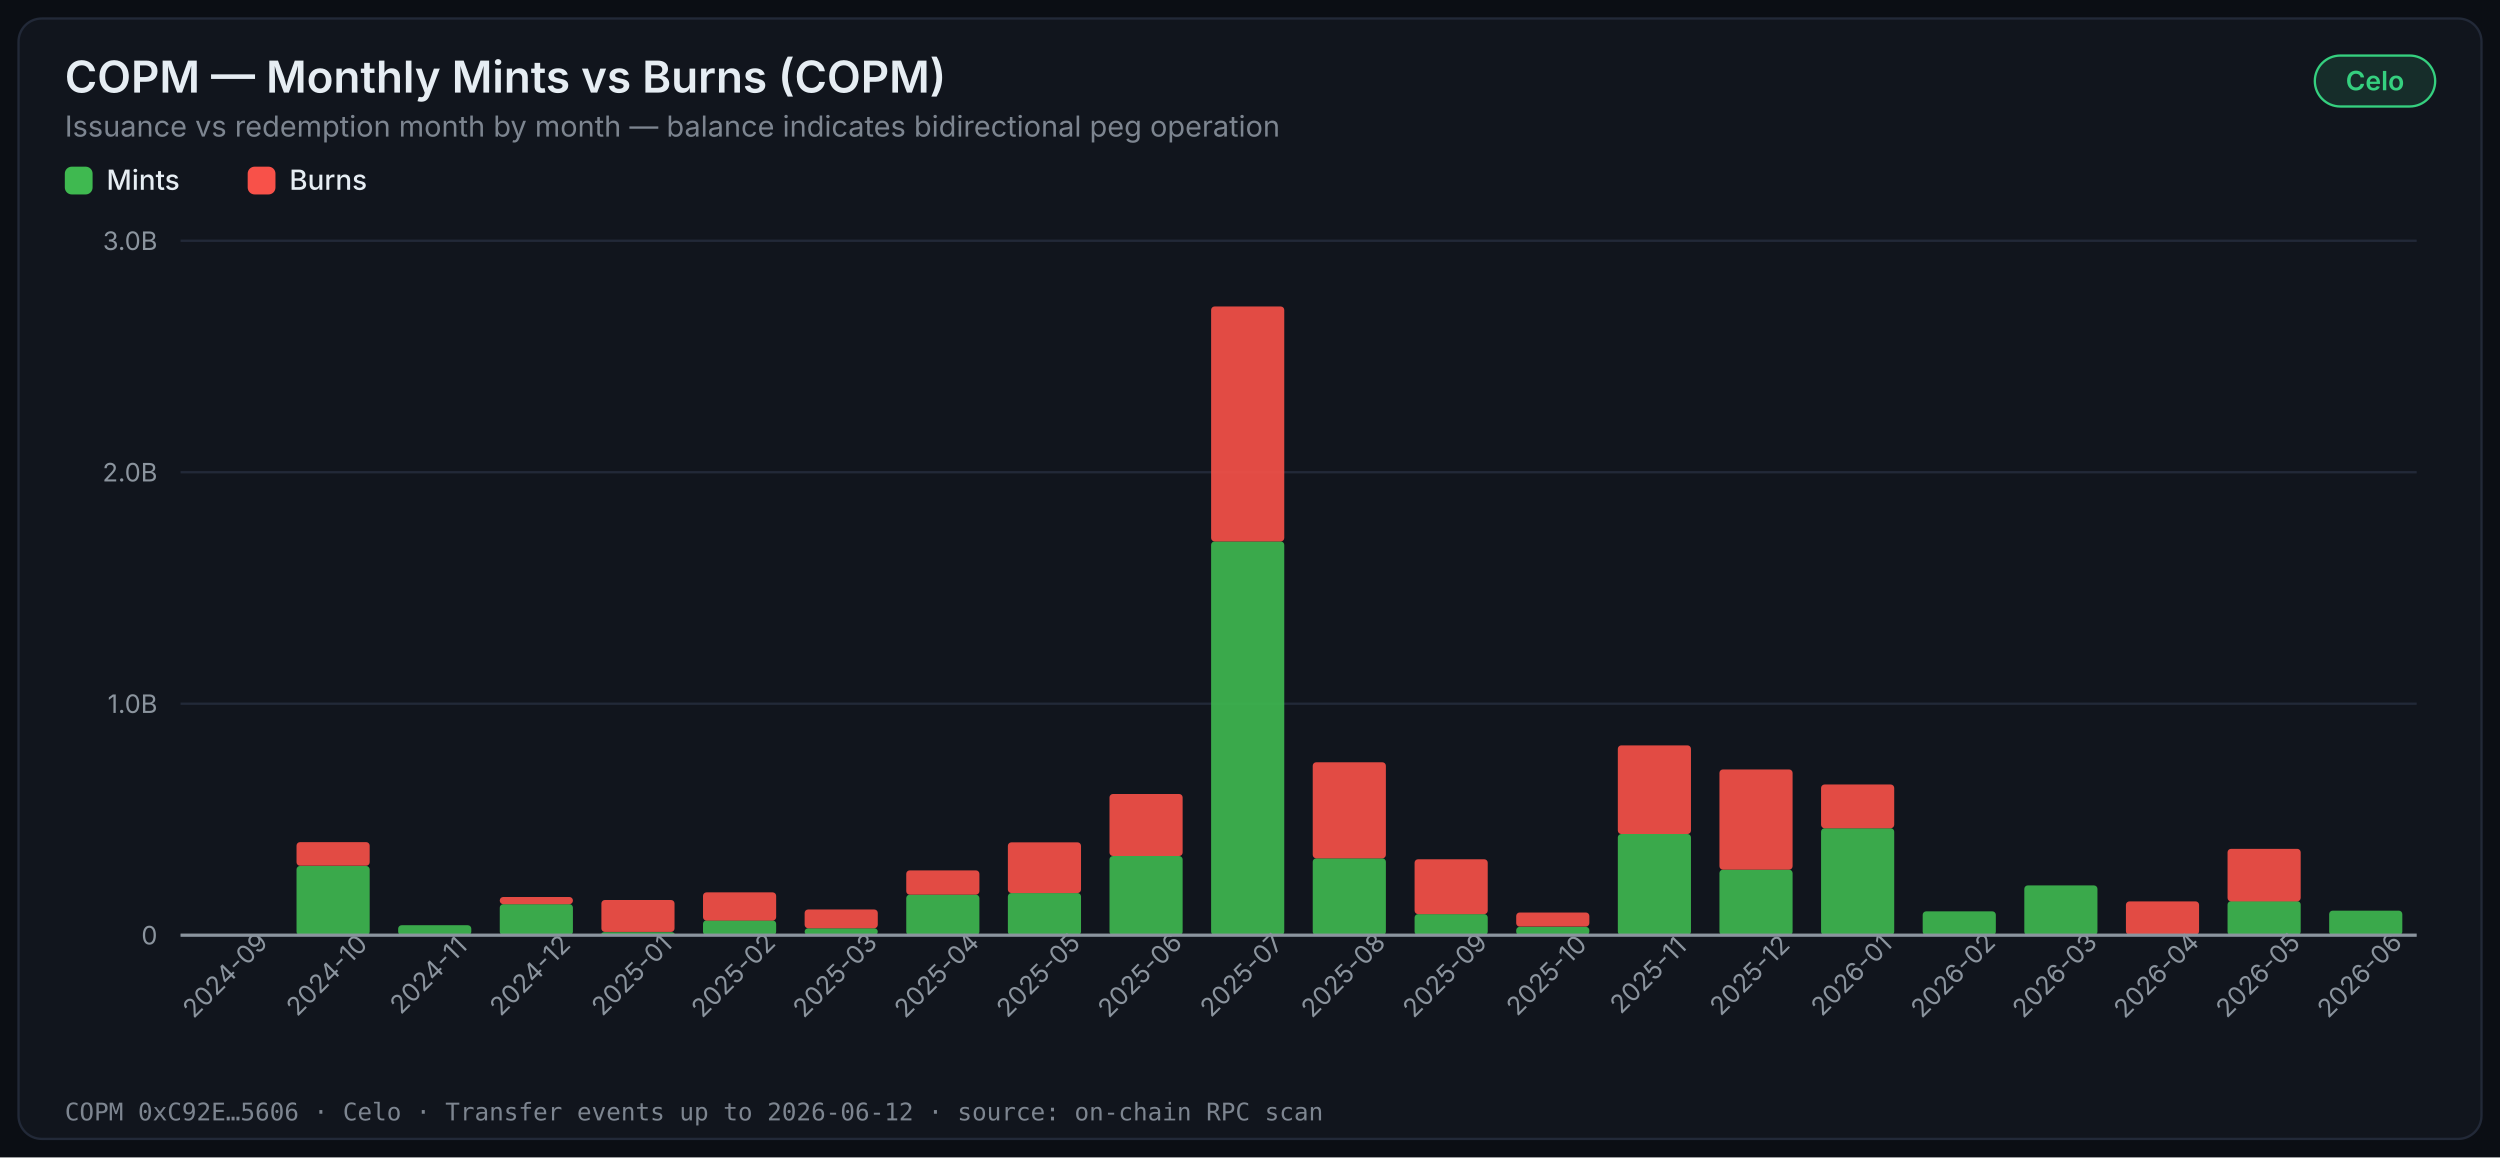
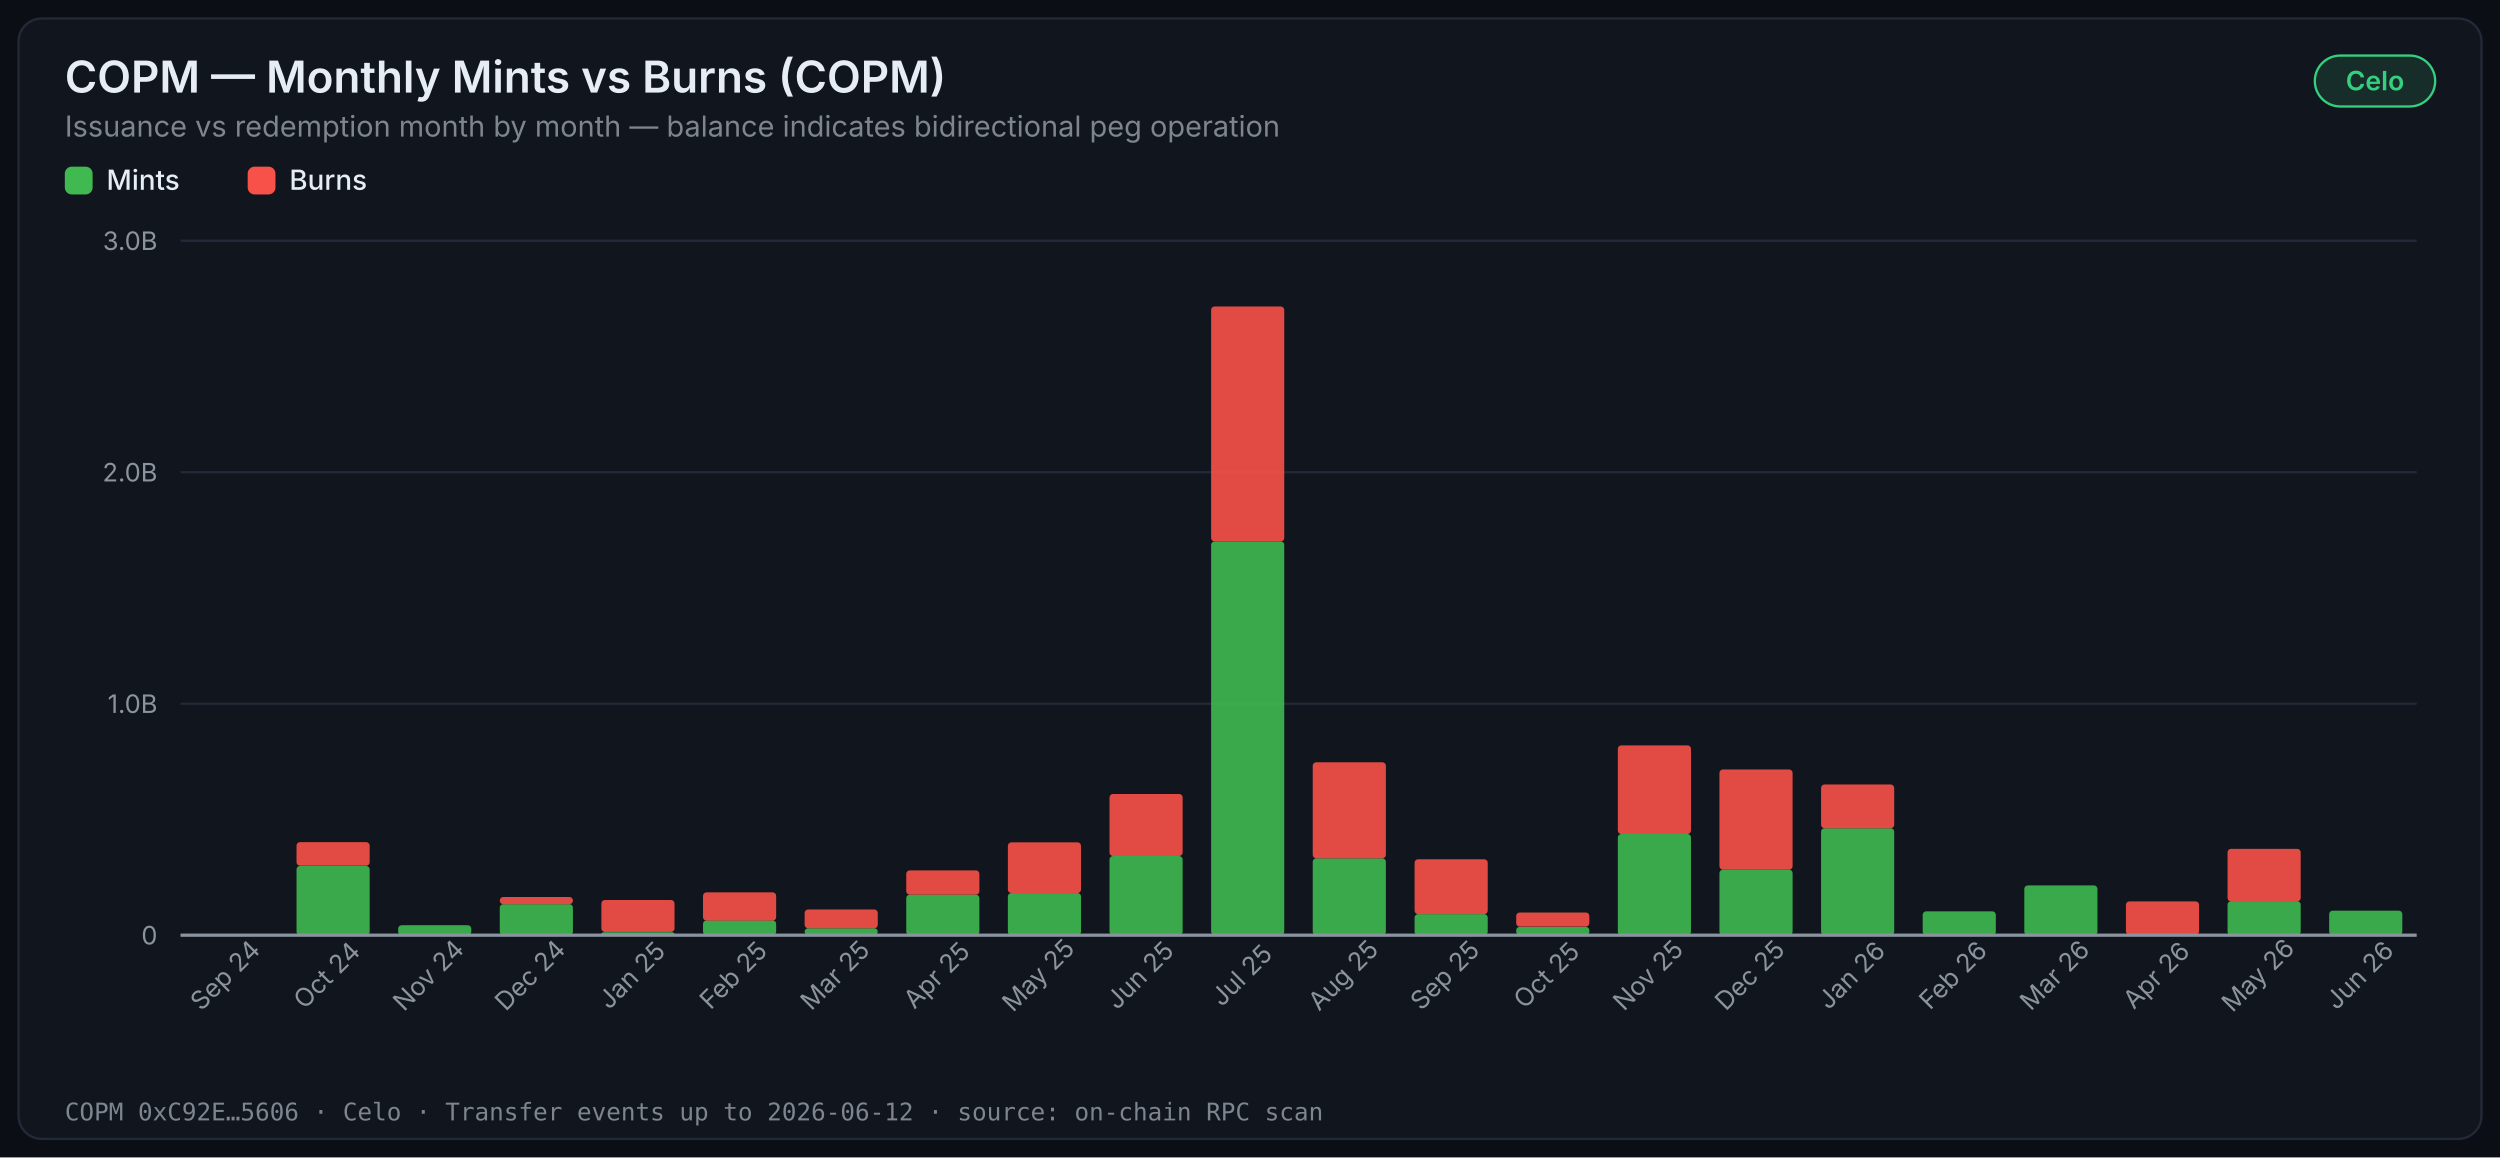
<svg xmlns="http://www.w3.org/2000/svg" width="1080" height="500" viewBox="0 0 1080 500" role="img" aria-label="COPM — Monthly Mints vs Burns (COPM)">
  <style>
    .title { font: 600 19px -apple-system, 'Segoe UI', system-ui, sans-serif; fill: #e6edf3; }
    .subtitle { font: 400 12.5px -apple-system, 'Segoe UI', system-ui, sans-serif; fill: #7d8590; }
    .axis { font: 400 11px -apple-system, 'Segoe UI', system-ui, sans-serif; fill: #8b949e; }
    .label { font: 500 12px -apple-system, 'Segoe UI', system-ui, sans-serif; fill: #e6edf3; }
    .annot { font: 600 11.5px -apple-system, 'Segoe UI', system-ui, sans-serif; }
    .badge { font: 600 11.5px -apple-system, 'Segoe UI', system-ui, sans-serif; }
    .footer { font: 400 10.5px ui-monospace, 'SF Mono', Menlo, monospace; fill: #7d8590; }
  </style>
  <defs />
  <rect width="1080" height="500" fill="#0b0e14" />
  <rect x="8" y="8" width="1064" height="484" rx="10" fill="#11151d" stroke="#222938" stroke-width="1" />
  <text x="28" y="40" class="title">COPM — Monthly Mints vs Burns (COPM)</text>
  <rect x="1000" y="24" width="52" height="22" rx="11" fill="#35d07f22" stroke="#35d07f" stroke-width="1" />
  <text x="1026" y="39" class="badge" fill="#35d07f" text-anchor="middle">Celo</text>
  <text x="28" y="59" class="subtitle">Issuance vs redemption month by month — balance indicates bidirectional peg operation</text>
  <line x1="78" y1="404" x2="1044" y2="404" stroke="#222938" stroke-width="1" />
  <text x="68" y="408" class="axis" text-anchor="end">0</text>
  <line x1="78" y1="304" x2="1044" y2="304" stroke="#222938" stroke-width="1" />
  <text x="68" y="308" class="axis" text-anchor="end">1.0B</text>
  <line x1="78" y1="204" x2="1044" y2="204" stroke="#222938" stroke-width="1" />
  <text x="68" y="208" class="axis" text-anchor="end">2.0B</text>
  <line x1="78" y1="104" x2="1044" y2="104" stroke="#222938" stroke-width="1" />
  <text x="68" y="108" class="axis" text-anchor="end">3.0B</text>
  <rect x="28" y="72" width="12" height="12" rx="3" fill="#3fb950" />
  <text x="46" y="82" class="label">Mints</text>
  <rect x="107" y="72" width="12" height="12" rx="3" fill="#f85149" />
  <text x="125" y="82" class="label">Burns</text>
  <rect x="84.1" y="403.9" width="31.6" height="0.1" fill="#3fb950" fill-opacity="0.9" rx="1.5" />
  <rect x="84.1" y="403.9" width="31.6" height="0.0" fill="#f85149" fill-opacity="0.9" rx="1.5" />
-   <text x="99.955" y="424" class="axis" text-anchor="middle" transform="rotate(-45 99.95455 424)">2024-09</text>
+   <text x="99.955" y="424" class="axis" text-anchor="middle" transform="rotate(-45 99.95455 424)">Sep 24</text>
  <rect x="128.1" y="374.1" width="31.6" height="29.9" fill="#3fb950" fill-opacity="0.9" rx="1.5" />
  <rect x="128.1" y="363.8" width="31.6" height="10.2" fill="#f85149" fill-opacity="0.9" rx="1.5" />
-   <text x="143.864" y="424" class="axis" text-anchor="middle" transform="rotate(-45 143.8636 424)">2024-10</text>
+   <text x="143.864" y="424" class="axis" text-anchor="middle" transform="rotate(-45 143.8636 424)">Oct 24</text>
  <rect x="172.0" y="399.7" width="31.6" height="4.3" fill="#3fb950" fill-opacity="0.9" rx="1.5" />
  <rect x="172.0" y="399.7" width="31.6" height="0.0" fill="#f85149" fill-opacity="0.9" rx="1.5" />
-   <text x="187.773" y="424" class="axis" text-anchor="middle" transform="rotate(-45 187.7727 424)">2024-11</text>
+   <text x="187.773" y="424" class="axis" text-anchor="middle" transform="rotate(-45 187.7727 424)">Nov 24</text>
  <rect x="215.9" y="390.6" width="31.6" height="13.4" fill="#3fb950" fill-opacity="0.9" rx="1.5" />
  <rect x="215.9" y="387.5" width="31.6" height="3.1" fill="#f85149" fill-opacity="0.9" rx="1.5" />
-   <text x="231.682" y="424" class="axis" text-anchor="middle" transform="rotate(-45 231.6818 424)">2024-12</text>
+   <text x="231.682" y="424" class="axis" text-anchor="middle" transform="rotate(-45 231.6818 424)">Dec 24</text>
  <rect x="259.8" y="402.7" width="31.6" height="1.3" fill="#3fb950" fill-opacity="0.9" rx="1.5" />
  <rect x="259.8" y="388.8" width="31.6" height="13.8" fill="#f85149" fill-opacity="0.9" rx="1.5" />
-   <text x="275.591" y="424" class="axis" text-anchor="middle" transform="rotate(-45 275.5909 424)">2025-01</text>
+   <text x="275.591" y="424" class="axis" text-anchor="middle" transform="rotate(-45 275.5909 424)">Jan 25</text>
  <rect x="303.7" y="397.6" width="31.6" height="6.4" fill="#3fb950" fill-opacity="0.9" rx="1.5" />
  <rect x="303.7" y="385.5" width="31.6" height="12.2" fill="#f85149" fill-opacity="0.9" rx="1.5" />
-   <text x="319.5" y="424" class="axis" text-anchor="middle" transform="rotate(-45 319.5 424)">2025-02</text>
+   <text x="319.5" y="424" class="axis" text-anchor="middle" transform="rotate(-45 319.5 424)">Feb 25</text>
  <rect x="347.6" y="401.0" width="31.6" height="3.0" fill="#3fb950" fill-opacity="0.9" rx="1.5" />
  <rect x="347.6" y="392.9" width="31.6" height="8.1" fill="#f85149" fill-opacity="0.9" rx="1.5" />
-   <text x="363.409" y="424" class="axis" text-anchor="middle" transform="rotate(-45 363.4091 424)">2025-03</text>
+   <text x="363.409" y="424" class="axis" text-anchor="middle" transform="rotate(-45 363.4091 424)">Mar 25</text>
  <rect x="391.5" y="386.5" width="31.6" height="17.5" fill="#3fb950" fill-opacity="0.9" rx="1.5" />
  <rect x="391.5" y="376.0" width="31.6" height="10.5" fill="#f85149" fill-opacity="0.9" rx="1.5" />
-   <text x="407.318" y="424" class="axis" text-anchor="middle" transform="rotate(-45 407.3182 424)">2025-04</text>
+   <text x="407.318" y="424" class="axis" text-anchor="middle" transform="rotate(-45 407.3182 424)">Apr 25</text>
  <rect x="435.4" y="385.8" width="31.6" height="18.2" fill="#3fb950" fill-opacity="0.9" rx="1.5" />
  <rect x="435.4" y="363.9" width="31.6" height="21.9" fill="#f85149" fill-opacity="0.9" rx="1.5" />
-   <text x="451.227" y="424" class="axis" text-anchor="middle" transform="rotate(-45 451.2273 424)">2025-05</text>
+   <text x="451.227" y="424" class="axis" text-anchor="middle" transform="rotate(-45 451.2273 424)">May 25</text>
  <rect x="479.3" y="369.8" width="31.6" height="34.2" fill="#3fb950" fill-opacity="0.9" rx="1.5" />
  <rect x="479.3" y="343.0" width="31.6" height="26.8" fill="#f85149" fill-opacity="0.9" rx="1.5" />
-   <text x="495.136" y="424" class="axis" text-anchor="middle" transform="rotate(-45 495.1364 424)">2025-06</text>
+   <text x="495.136" y="424" class="axis" text-anchor="middle" transform="rotate(-45 495.1364 424)">Jun 25</text>
  <rect x="523.2" y="233.9" width="31.6" height="170.1" fill="#3fb950" fill-opacity="0.9" rx="1.5" />
  <rect x="523.2" y="132.4" width="31.6" height="101.5" fill="#f85149" fill-opacity="0.9" rx="1.5" />
-   <text x="539.045" y="424" class="axis" text-anchor="middle" transform="rotate(-45 539.0455 424)">2025-07</text>
+   <text x="539.045" y="424" class="axis" text-anchor="middle" transform="rotate(-45 539.0455 424)">Jul 25</text>
  <rect x="567.1" y="370.8" width="31.6" height="33.2" fill="#3fb950" fill-opacity="0.9" rx="1.5" />
  <rect x="567.1" y="329.3" width="31.6" height="41.5" fill="#f85149" fill-opacity="0.9" rx="1.5" />
-   <text x="582.955" y="424" class="axis" text-anchor="middle" transform="rotate(-45 582.9545 424)">2025-08</text>
+   <text x="582.955" y="424" class="axis" text-anchor="middle" transform="rotate(-45 582.9545 424)">Aug 25</text>
  <rect x="611.1" y="394.9" width="31.6" height="9.1" fill="#3fb950" fill-opacity="0.9" rx="1.5" />
  <rect x="611.1" y="371.2" width="31.6" height="23.7" fill="#f85149" fill-opacity="0.9" rx="1.5" />
-   <text x="626.864" y="424" class="axis" text-anchor="middle" transform="rotate(-45 626.8636 424)">2025-09</text>
+   <text x="626.864" y="424" class="axis" text-anchor="middle" transform="rotate(-45 626.8636 424)">Sep 25</text>
  <rect x="655.0" y="400.4" width="31.6" height="3.6" fill="#3fb950" fill-opacity="0.9" rx="1.5" />
  <rect x="655.0" y="394.2" width="31.6" height="6.1" fill="#f85149" fill-opacity="0.9" rx="1.5" />
-   <text x="670.773" y="424" class="axis" text-anchor="middle" transform="rotate(-45 670.7727 424)">2025-10</text>
+   <text x="670.773" y="424" class="axis" text-anchor="middle" transform="rotate(-45 670.7727 424)">Oct 25</text>
  <rect x="698.9" y="360.3" width="31.6" height="43.7" fill="#3fb950" fill-opacity="0.9" rx="1.5" />
  <rect x="698.9" y="322.0" width="31.6" height="38.3" fill="#f85149" fill-opacity="0.9" rx="1.5" />
-   <text x="714.682" y="424" class="axis" text-anchor="middle" transform="rotate(-45 714.6818 424)">2025-11</text>
+   <text x="714.682" y="424" class="axis" text-anchor="middle" transform="rotate(-45 714.6818 424)">Nov 25</text>
  <rect x="742.8" y="375.7" width="31.6" height="28.3" fill="#3fb950" fill-opacity="0.9" rx="1.5" />
  <rect x="742.8" y="332.4" width="31.6" height="43.3" fill="#f85149" fill-opacity="0.9" rx="1.5" />
-   <text x="758.591" y="424" class="axis" text-anchor="middle" transform="rotate(-45 758.5909 424)">2025-12</text>
+   <text x="758.591" y="424" class="axis" text-anchor="middle" transform="rotate(-45 758.5909 424)">Dec 25</text>
  <rect x="786.7" y="357.8" width="31.6" height="46.2" fill="#3fb950" fill-opacity="0.9" rx="1.5" />
  <rect x="786.7" y="338.9" width="31.6" height="18.9" fill="#f85149" fill-opacity="0.9" rx="1.5" />
-   <text x="802.5" y="424" class="axis" text-anchor="middle" transform="rotate(-45 802.5 424)">2026-01</text>
+   <text x="802.5" y="424" class="axis" text-anchor="middle" transform="rotate(-45 802.5 424)">Jan 26</text>
  <rect x="830.6" y="393.7" width="31.6" height="10.3" fill="#3fb950" fill-opacity="0.9" rx="1.5" />
  <rect x="830.6" y="393.7" width="31.6" height="0.0" fill="#f85149" fill-opacity="0.9" rx="1.5" />
-   <text x="846.409" y="424" class="axis" text-anchor="middle" transform="rotate(-45 846.4091 424)">2026-02</text>
+   <text x="846.409" y="424" class="axis" text-anchor="middle" transform="rotate(-45 846.4091 424)">Feb 26</text>
  <rect x="874.5" y="382.5" width="31.6" height="21.5" fill="#3fb950" fill-opacity="0.9" rx="1.5" />
  <rect x="874.5" y="382.5" width="31.6" height="0.0" fill="#f85149" fill-opacity="0.9" rx="1.5" />
-   <text x="890.318" y="424" class="axis" text-anchor="middle" transform="rotate(-45 890.3182 424)">2026-03</text>
+   <text x="890.318" y="424" class="axis" text-anchor="middle" transform="rotate(-45 890.3182 424)">Mar 26</text>
  <rect x="918.4" y="403.8" width="31.6" height="0.2" fill="#3fb950" fill-opacity="0.9" rx="1.5" />
  <rect x="918.4" y="389.4" width="31.6" height="14.4" fill="#f85149" fill-opacity="0.9" rx="1.5" />
-   <text x="934.227" y="424" class="axis" text-anchor="middle" transform="rotate(-45 934.2273 424)">2026-04</text>
+   <text x="934.227" y="424" class="axis" text-anchor="middle" transform="rotate(-45 934.2273 424)">Apr 26</text>
  <rect x="962.3" y="389.3" width="31.6" height="14.7" fill="#3fb950" fill-opacity="0.9" rx="1.5" />
  <rect x="962.3" y="366.7" width="31.6" height="22.7" fill="#f85149" fill-opacity="0.9" rx="1.5" />
-   <text x="978.136" y="424" class="axis" text-anchor="middle" transform="rotate(-45 978.1364 424)">2026-05</text>
+   <text x="978.136" y="424" class="axis" text-anchor="middle" transform="rotate(-45 978.1364 424)">May 26</text>
  <rect x="1006.2" y="393.4" width="31.6" height="10.6" fill="#3fb950" fill-opacity="0.9" rx="1.5" />
  <rect x="1006.2" y="393.4" width="31.6" height="0.0" fill="#f85149" fill-opacity="0.9" rx="1.5" />
-   <text x="1022.045" y="424" class="axis" text-anchor="middle" transform="rotate(-45 1022.045 424)">2026-06</text>
+   <text x="1022.045" y="424" class="axis" text-anchor="middle" transform="rotate(-45 1022.045 424)">Jun 26</text>
  <line x1="78" y1="404" x2="1044" y2="404" stroke="#8b949e" stroke-width="1.4" />
  <text x="28" y="484" class="footer">COPM 0xC92E…5606 · Celo · Transfer events up to 2026-06-12 · source: on-chain RPC scan</text>
</svg>
